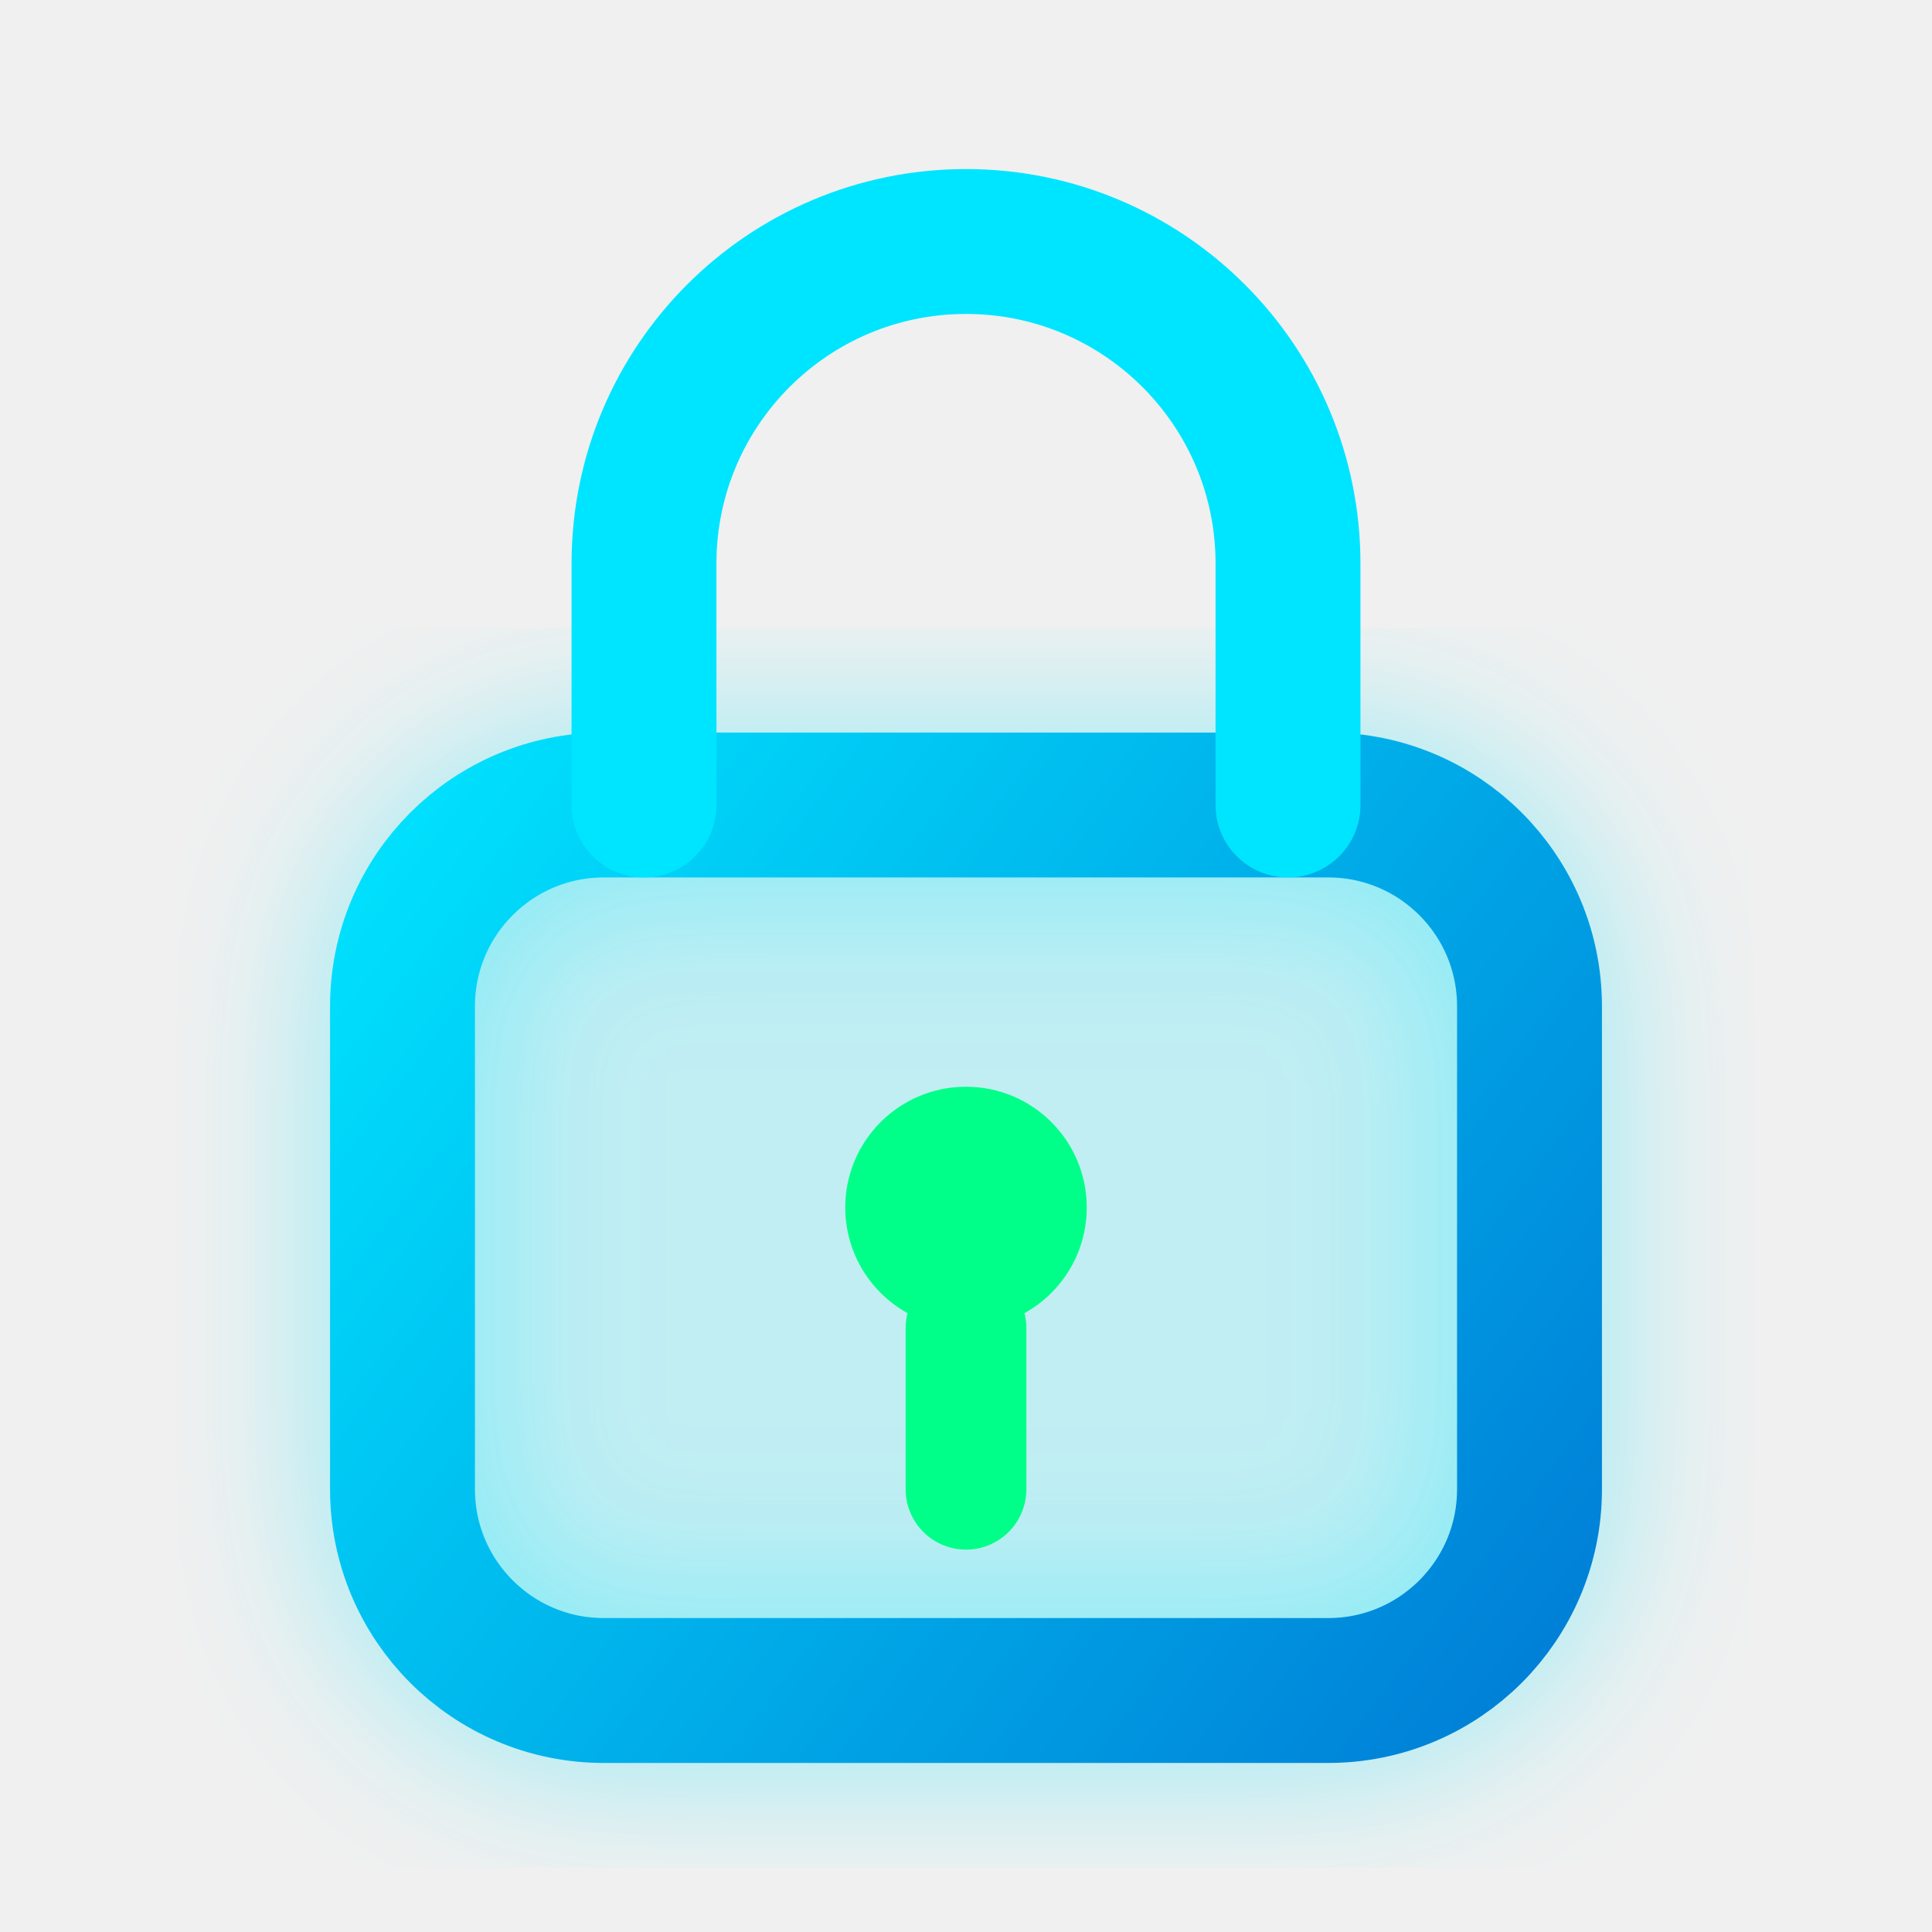
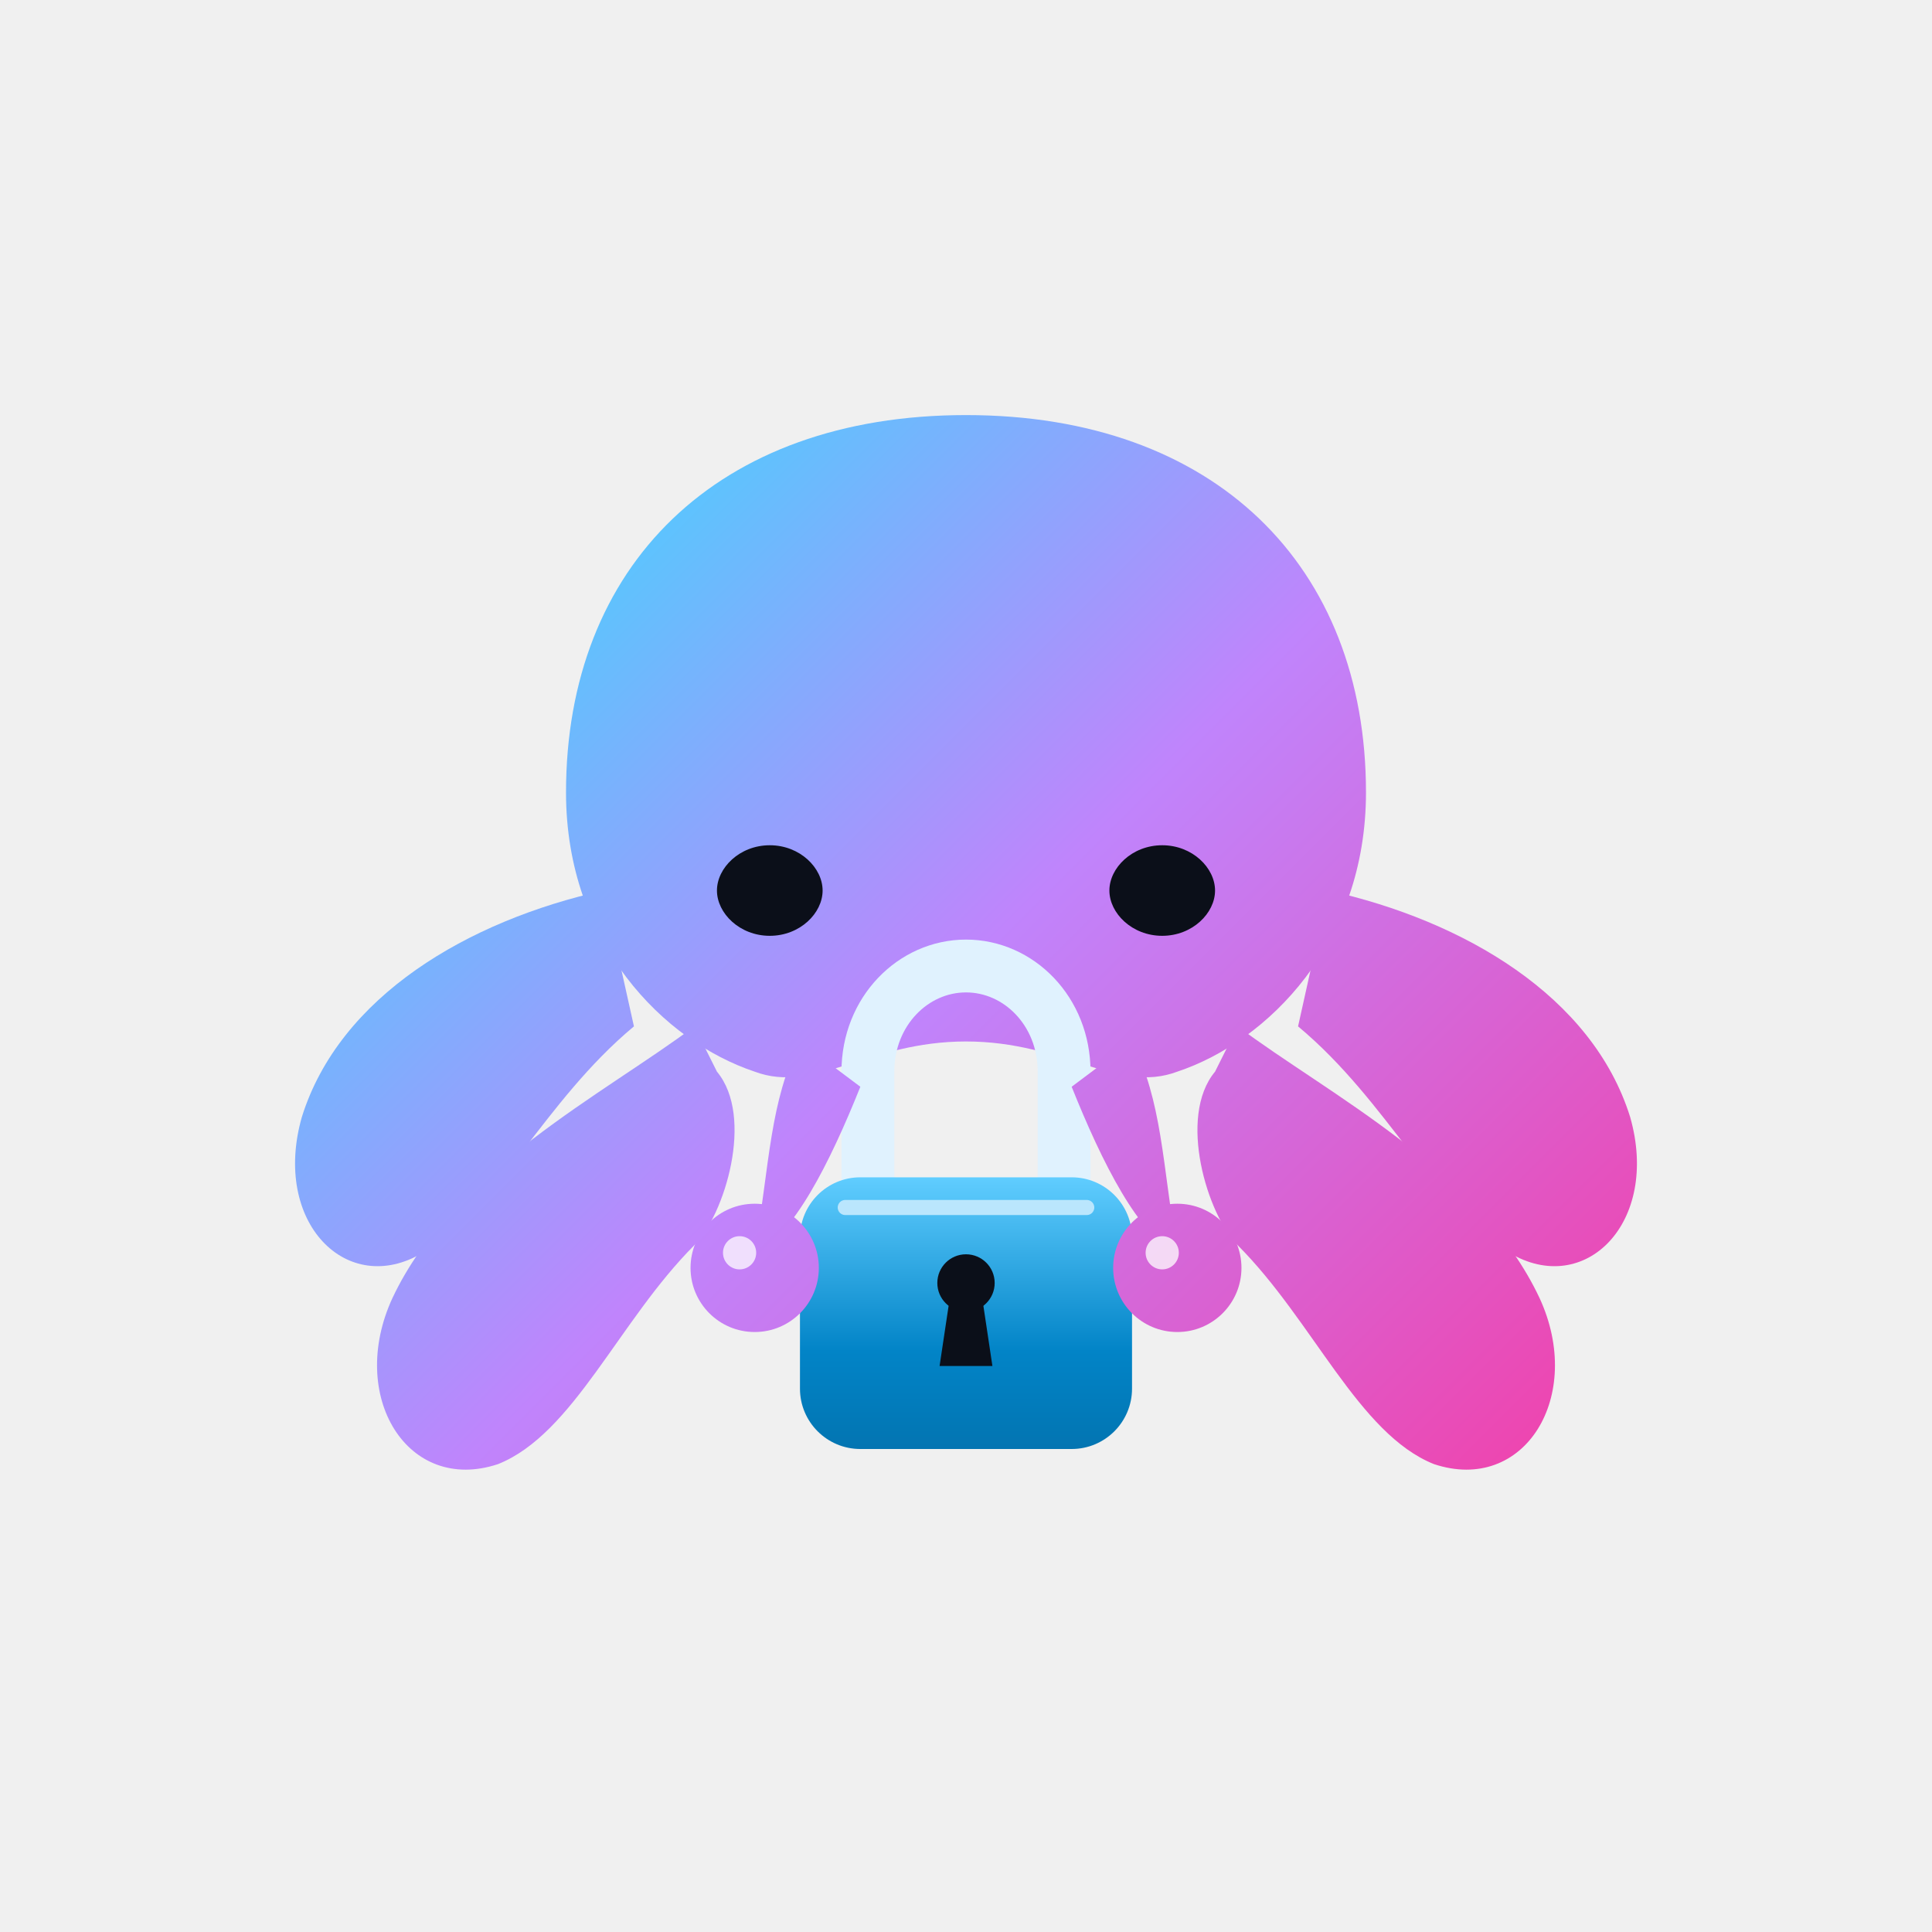
- <svg xmlns="http://www.w3.org/2000/svg" viewBox="0 0 24 24" width="24" height="24" fill="none">
+ <svg xmlns="http://www.w3.org/2000/svg" width="256" height="256" viewBox="0 0 256 256" fill="none">
  <defs>
-     <linearGradient id="lockGrad" x1="4" y1="10" x2="20" y2="22" gradientUnits="userSpaceOnUse">
-       <stop offset="0%" stop-color="#00e5ff" />
-       <stop offset="100%" stop-color="#0078d4" />
+     <linearGradient id="octoGradient" x1="32" y1="32" x2="224" y2="224" gradientUnits="userSpaceOnUse">
+       <stop offset="0%" stop-color="#00FFFF" />
+       <stop offset="50%" stop-color="#C084FC" />
+       <stop offset="100%" stop-color="#FF2E93" />
    </linearGradient>
-     <filter id="lockGlow" x="-20%" y="-20%" width="140%" height="140%">
-       <feDropShadow dx="0" dy="0" stdDeviation="1" flood-color="#00e5ff" flood-opacity="0.4" />
-     </filter>
+     <linearGradient id="lockCyan3D" x1="128" y1="156" x2="128" y2="202" gradientUnits="userSpaceOnUse">
+       <stop offset="0%" stop-color="#60CDFF" />
+       <stop offset="50%" stop-color="#0284C7" />
+       <stop offset="100%" stop-color="#0369A1" />
+     </linearGradient>
  </defs>
-   <rect x="5" y="10" width="14" height="11" rx="2.5" fill="rgba(0, 229, 255, 0.15)" stroke="url(#lockGrad)" stroke-width="1.8" filter="url(#lockGlow)" />
-   <path d="M8 10V7a4 4 0 1 1 8 0v3" stroke="#00e5ff" stroke-width="1.8" stroke-linecap="round" />
-   <circle cx="12" cy="15" r="1.5" fill="#00ff88" />
-   <path d="M12 16.5v2" stroke="#00ff88" stroke-width="1.5" stroke-linecap="round" />
+   <g fill="url(#octoGradient)">
+     <path d="M128 55 C95 55 75 75 75 105 C75 125 88 138 100 142 C108 145 115 138 128 138 C141 138 148 145 156 142 C168 138 181 125 181 105 C181 75 161 55 128 55 Z" />
+     <path d="M102 112 C98 112 95 115 95 118 C95 121 98 124 102 124 C106 124 109 121 109 118 C109 115 106 112 102 112 Z" fill="#0B0F19" />
+     <path d="M154 112 C150 112 147 115 147 118 C147 121 150 124 154 124 C158 124 161 121 161 118 C161 115 158 112 154 112 Z" fill="#0B0F19" />
+     <path d="M92 136 C80 145 60 155 52 172 C46 185 54 198 66 194 C76 190 82 175 92 165 C96 161 100 148 95 142 Z" />
+     <path d="M80 118 C62 122 45 132 40 148 C36 162 46 172 56 166 C66 160 72 146 84 136 Z" />
+     <path d="M164 136 C176 145 196 155 204 172 C210 185 202 198 190 194 C180 190 174 175 164 165 C160 161 156 148 161 142 Z" />
+     <path d="M176 118 C194 122 211 132 216 148 C220 162 210 172 200 166 C190 160 184 146 172 136 Z" />
+   </g>
+   <g>
+     <path d="M115 158 V142 C115 134 121 128 128 128 C135 128 141 134 141 142 V158" stroke="#E0F2FE" stroke-width="7" stroke-linecap="round" />
+     <rect x="106" y="156" width="44" height="36" rx="8" fill="url(#lockCyan3D)" />
+     <line x1="112" y1="160" x2="144" y2="160" stroke="#BAE6FD" stroke-width="2" stroke-linecap="round" />
+     <circle cx="128" cy="170" r="3.8" fill="#0B0F19" />
+     <path d="M126 171 L130 171 L131.5 181 L124.5 181 Z" fill="#0B0F19" />
+   </g>
+   <g fill="url(#octoGradient)">
+     <path d="M106 138 C102 146 102 154 100 166 C105 164 110 154 114 144 Z" />
+     <path d="M150 138 C154 146 154 154 156 166 C151 164 146 154 142 144 Z" />
+   </g>
+   <g>
+     <circle cx="100" cy="168" r="8.5" fill="url(#octoGradient)" />
+     <circle cx="98" cy="166" r="2.2" fill="#FFFFFF" opacity="0.75" />
+     <circle cx="156" cy="168" r="8.5" fill="url(#octoGradient)" />
+     <circle cx="154" cy="166" r="2.2" fill="#FFFFFF" opacity="0.75" />
+   </g>
</svg>
